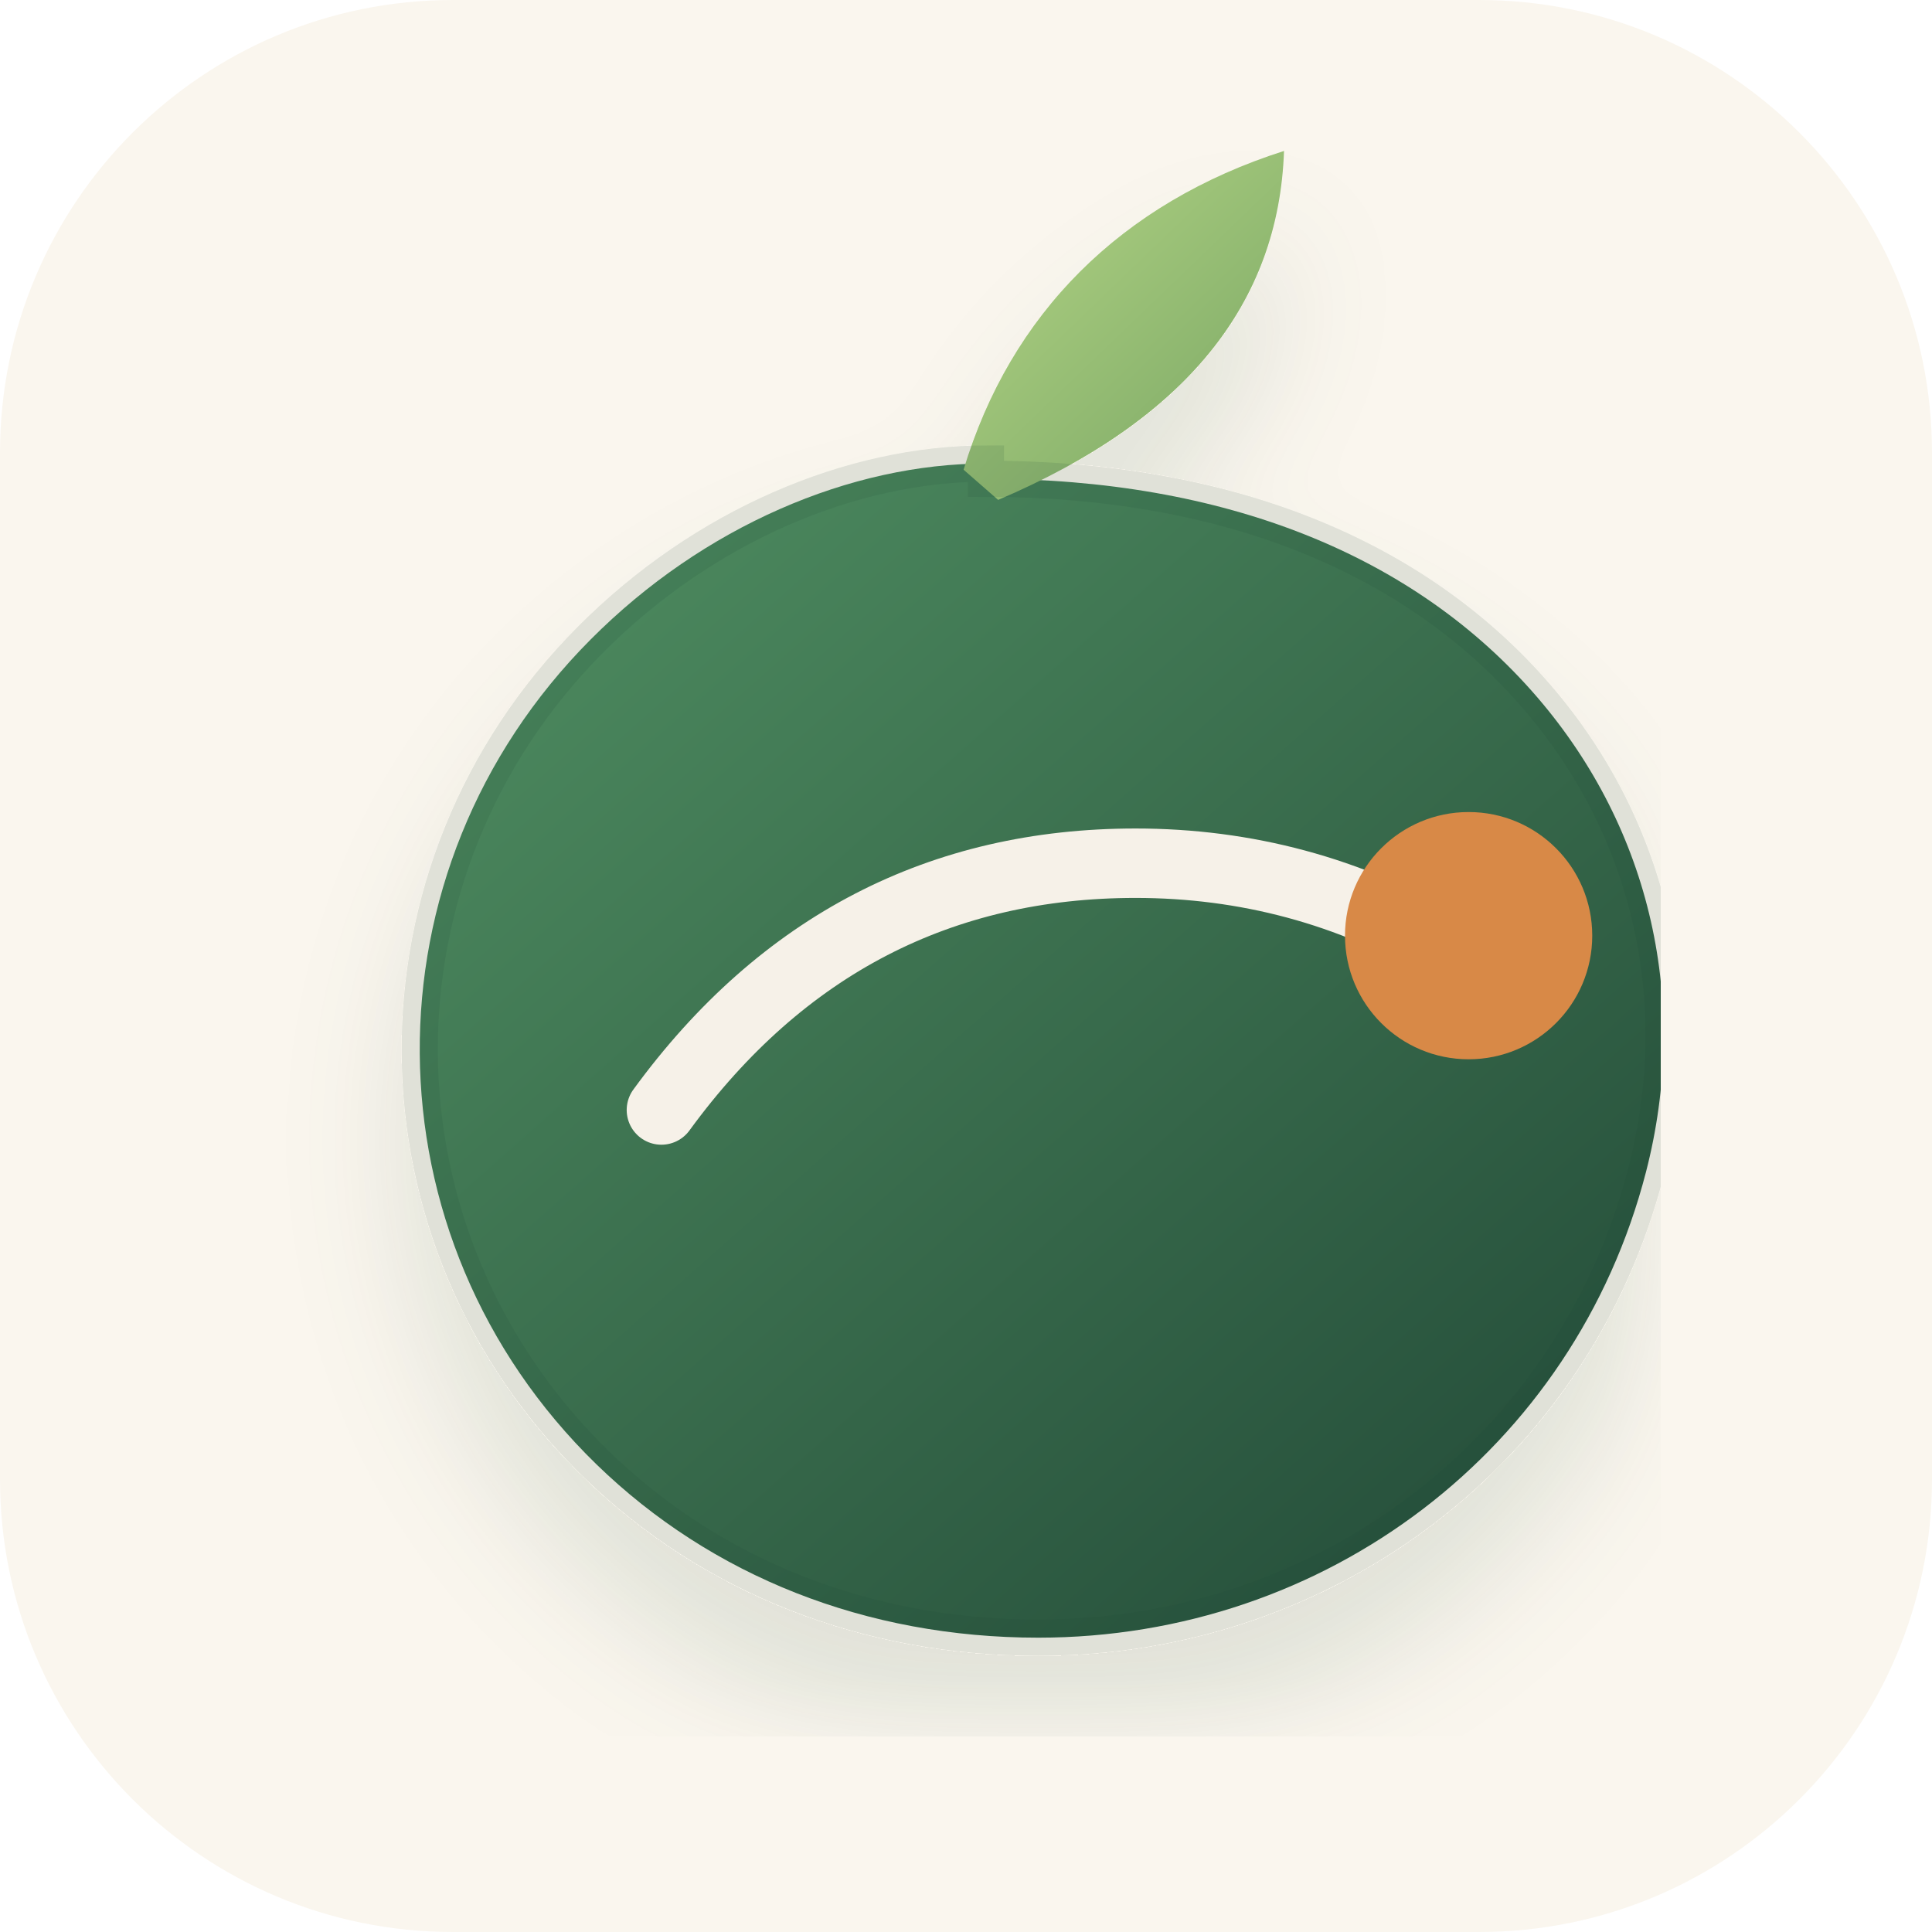
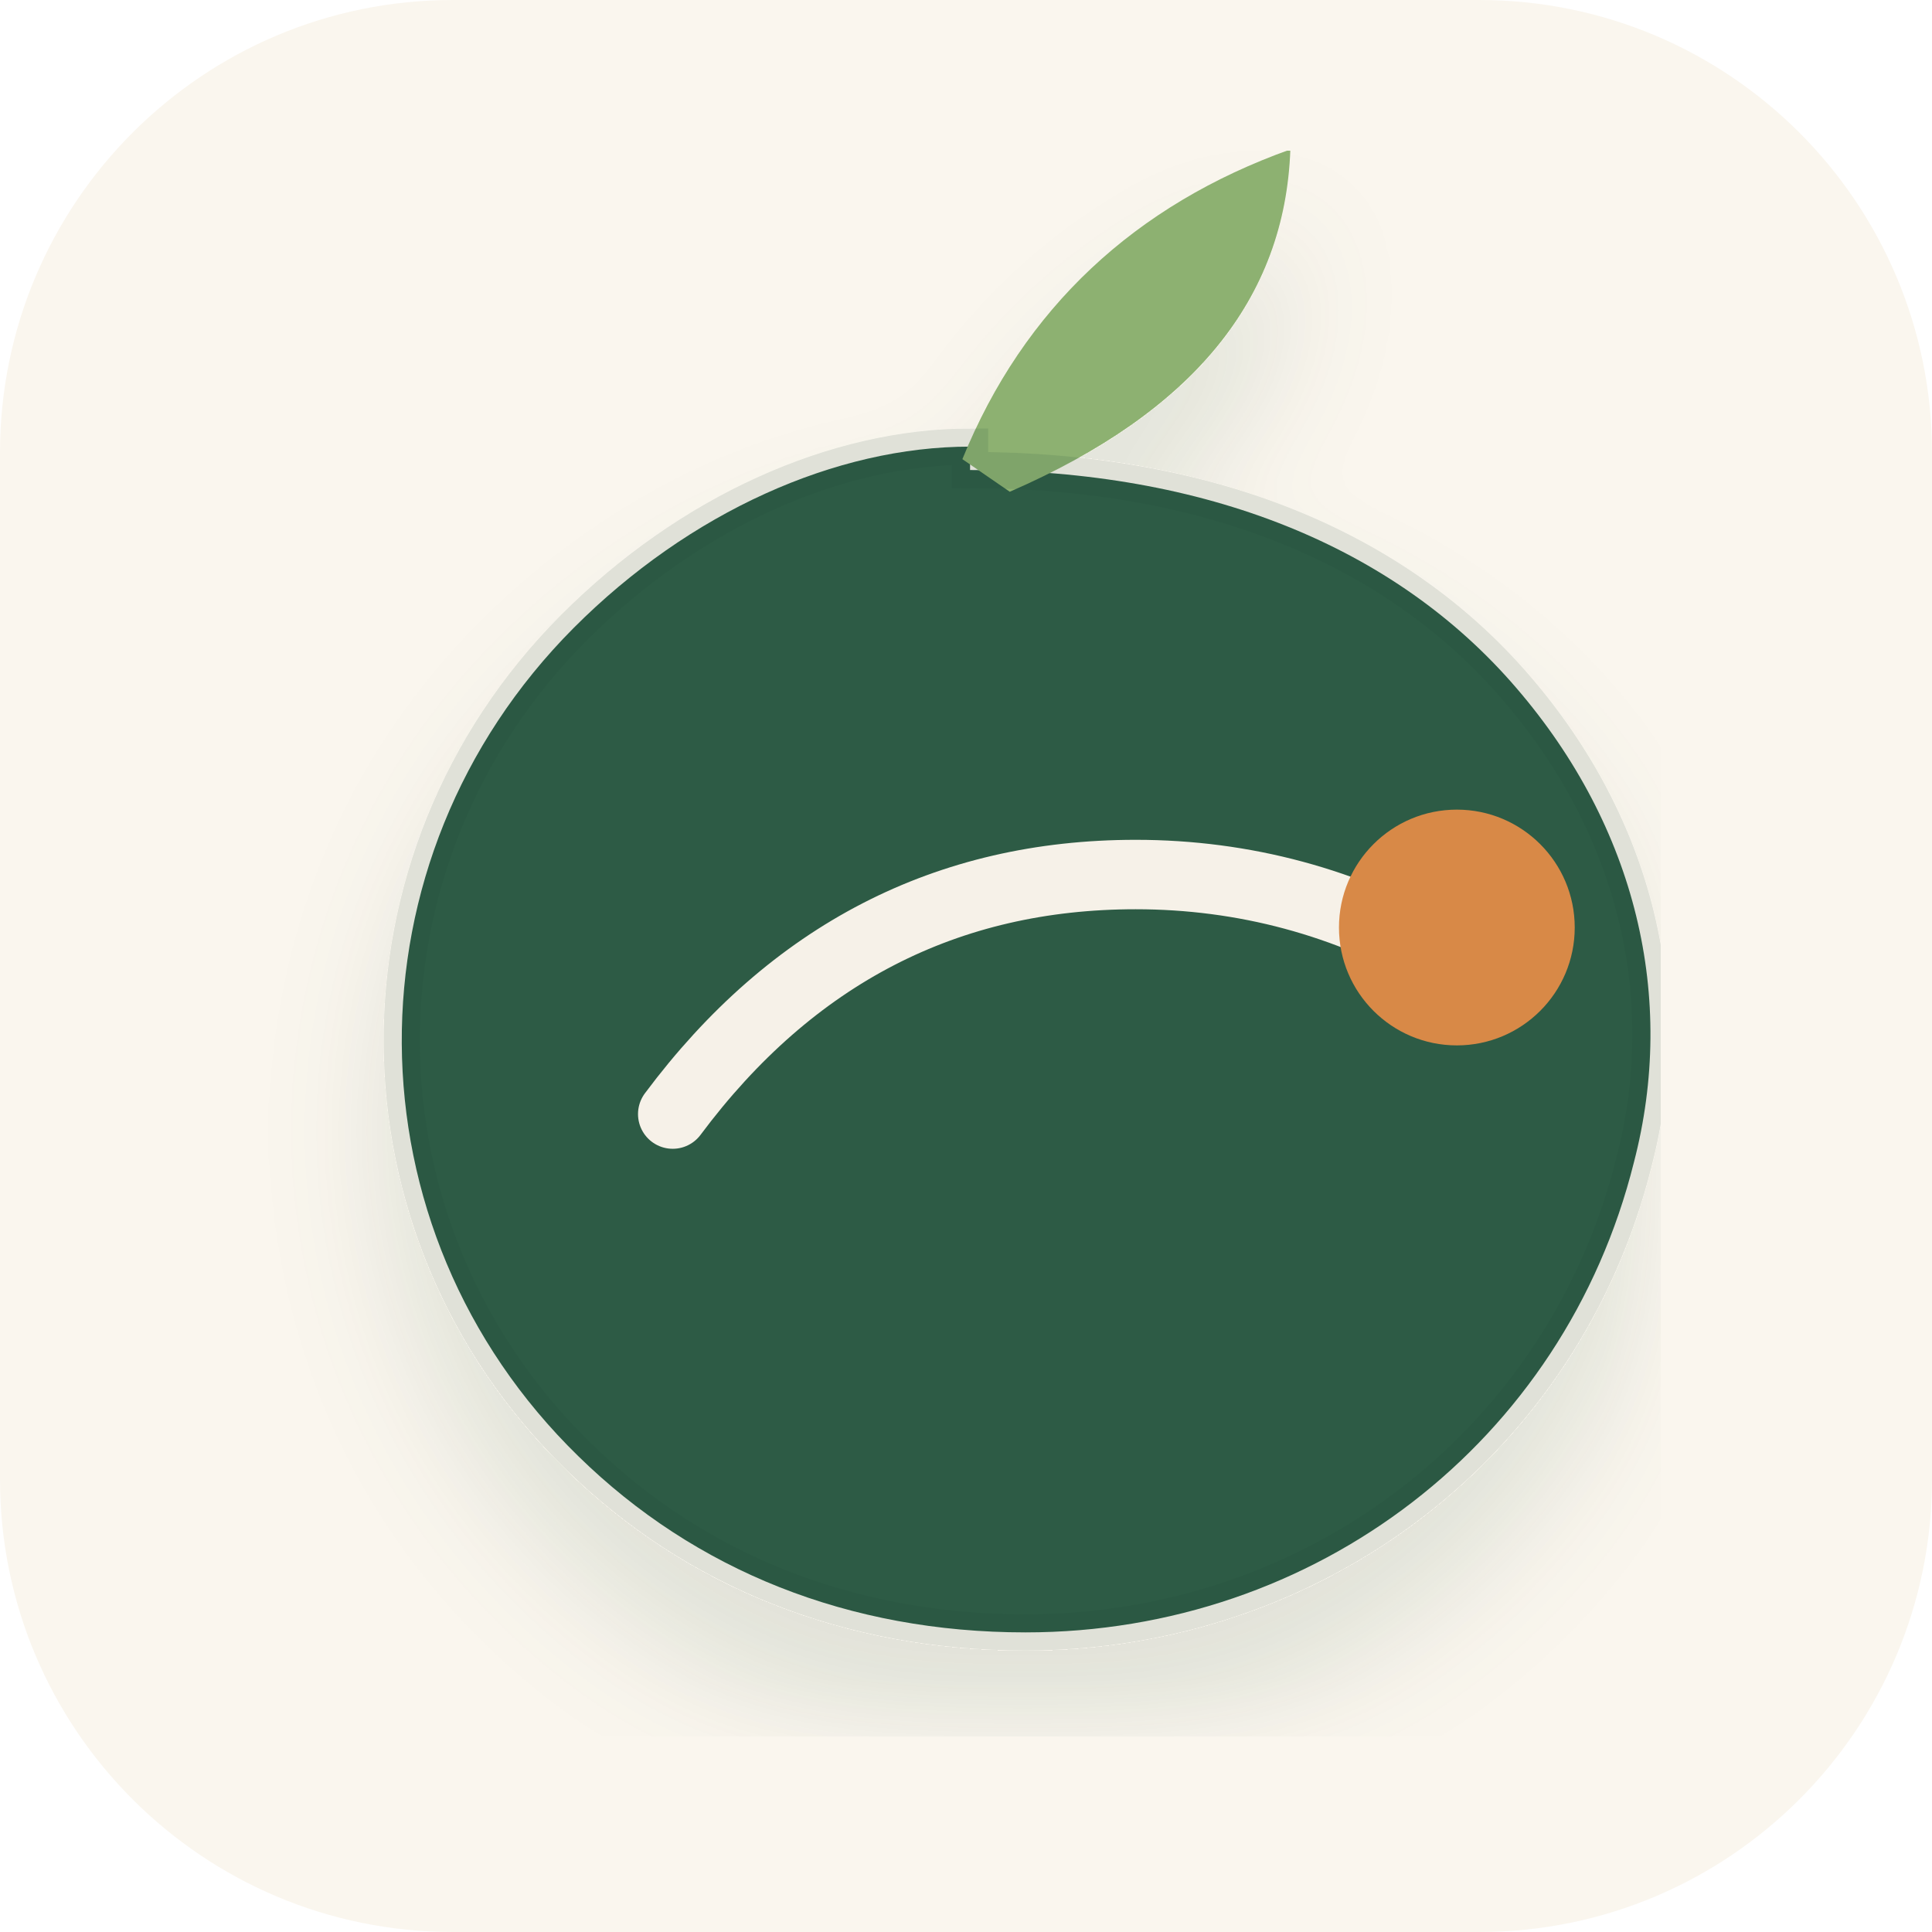
<svg xmlns="http://www.w3.org/2000/svg" viewBox="0 0 128 128" fill="none">
  <rect width="128" height="128" rx="30" fill="#FAF6EE" />
  <g filter="url(#shadow)">
-     <path d="M65.32 31.72c15.76 0 28.39 5.01 36.54 14.49 7.56 8.8 10.08 20.24 7.19 31.44-4.75 18.38-21.2 30.85-40.26 30.85-11.42 0-21.65-4.08-29.27-11.48-15.45-15.03-15.65-39.34-.38-54.66 7.46-7.5 17.24-11.65 26.18-11.65Z" fill="url(#fruit)" />
-     <path d="M63.84 31.12c3.1-10.31 10.42-17.67 21.23-21.12-.35 10.12-6.5 17.82-18.94 23.12l-2.29-2Z" fill="url(#leaf)" />
-     <path d="M43.82 73.54c8.01-10.98 18.58-16.35 31.41-16.35 7.3 0 14.22 1.83 20.55 5.57" stroke="#F6F1E8" stroke-width="4.6" stroke-linecap="round" />
-     <circle cx="97.3" cy="61.99" r="8.19" fill="#D88947" />
-     <path d="M65.32 31.72c15.76 0 28.39 5.01 36.54 14.49 7.56 8.8 10.08 20.24 7.19 31.44-4.75 18.38-21.2 30.85-40.26 30.85-11.42 0-21.65-4.08-29.27-11.48-15.45-15.03-15.65-39.34-.38-54.66 7.46-7.5 17.24-11.65 26.18-11.65Z" stroke="#204432" stroke-opacity=".12" stroke-width="2.4" />
+     <path d="M64.27 31.14c15.6 0 28.14 5.05 36.2 14.45 7.95 9.24 10.61 20.55 7.78 31.42-4.62 18.52-21.09 31.14-40.31 31.14-11.7 0-21.89-4.1-29.62-11.67-15.47-15.08-15.63-39.5-.31-54.88 7.67-7.69 17.38-12.01 26.26-12.01Z" fill="#2D5B45" />
+     <path d="M63.76 30.42c4.06-10.01 11.47-16.86 21.73-20.52-.35 9.91-6.43 17.39-18.59 22.68l-3.14-2.16Z" fill="#8DB171" />
+     <path d="M44.57 73.81c7.92-10.62 18.2-15.87 30.67-15.87 7.18 0 13.99 1.84 20.16 5.42" stroke="#F6F1E8" stroke-width="4.6" stroke-linecap="round" />
+     <circle cx="96.52" cy="61.45" r="7.81" fill="#D88947" />
+     <path d="M64.27 31.14c15.6 0 28.14 5.05 36.2 14.45 7.95 9.24 10.61 20.55 7.78 31.42-4.62 18.52-21.09 31.14-40.31 31.14-11.7 0-21.89-4.1-29.62-11.67-15.47-15.08-15.63-39.5-.31-54.88 7.67-7.69 17.38-12.01 26.26-12.01Z" stroke="#204432" stroke-opacity=".12" stroke-width="2.4" />
  </g>
  <defs>
-     <linearGradient id="fruit" x1="40" y1="28" x2="101" y2="97" gradientUnits="userSpaceOnUse">
-       <stop stop-color="#4E8C60" />
-       <stop offset="1" stop-color="#27513C" />
-     </linearGradient>
-     <linearGradient id="leaf" x1="62" y1="11" x2="88" y2="38" gradientUnits="userSpaceOnUse">
-       <stop stop-color="#B7D787" />
-       <stop offset="1" stop-color="#6D9D5D" />
-     </linearGradient>
    <filter id="shadow" x="17" y="10" width="93" height="105" filterUnits="userSpaceOnUse" color-interpolation-filters="sRGB">
      <feFlood flood-opacity="0" result="BackgroundImageFix" />
      <feColorMatrix in="SourceAlpha" values="0 0 0 0 0 0 0 0 0 0 0 0 0 0 0 0 0 0 127 0" result="hardAlpha" />
      <feOffset dy="6" />
      <feGaussianBlur stdDeviation="4" />
      <feComposite in2="hardAlpha" operator="out" />
      <feColorMatrix values="0 0 0 0 0.133 0 0 0 0 0.298 0 0 0 0 0.204 0 0 0 0.12 0" />
      <feBlend in2="BackgroundImageFix" result="effect1_dropShadow_1_2" />
      <feBlend in="SourceGraphic" in2="effect1_dropShadow_1_2" result="shape" />
    </filter>
  </defs>
</svg>
